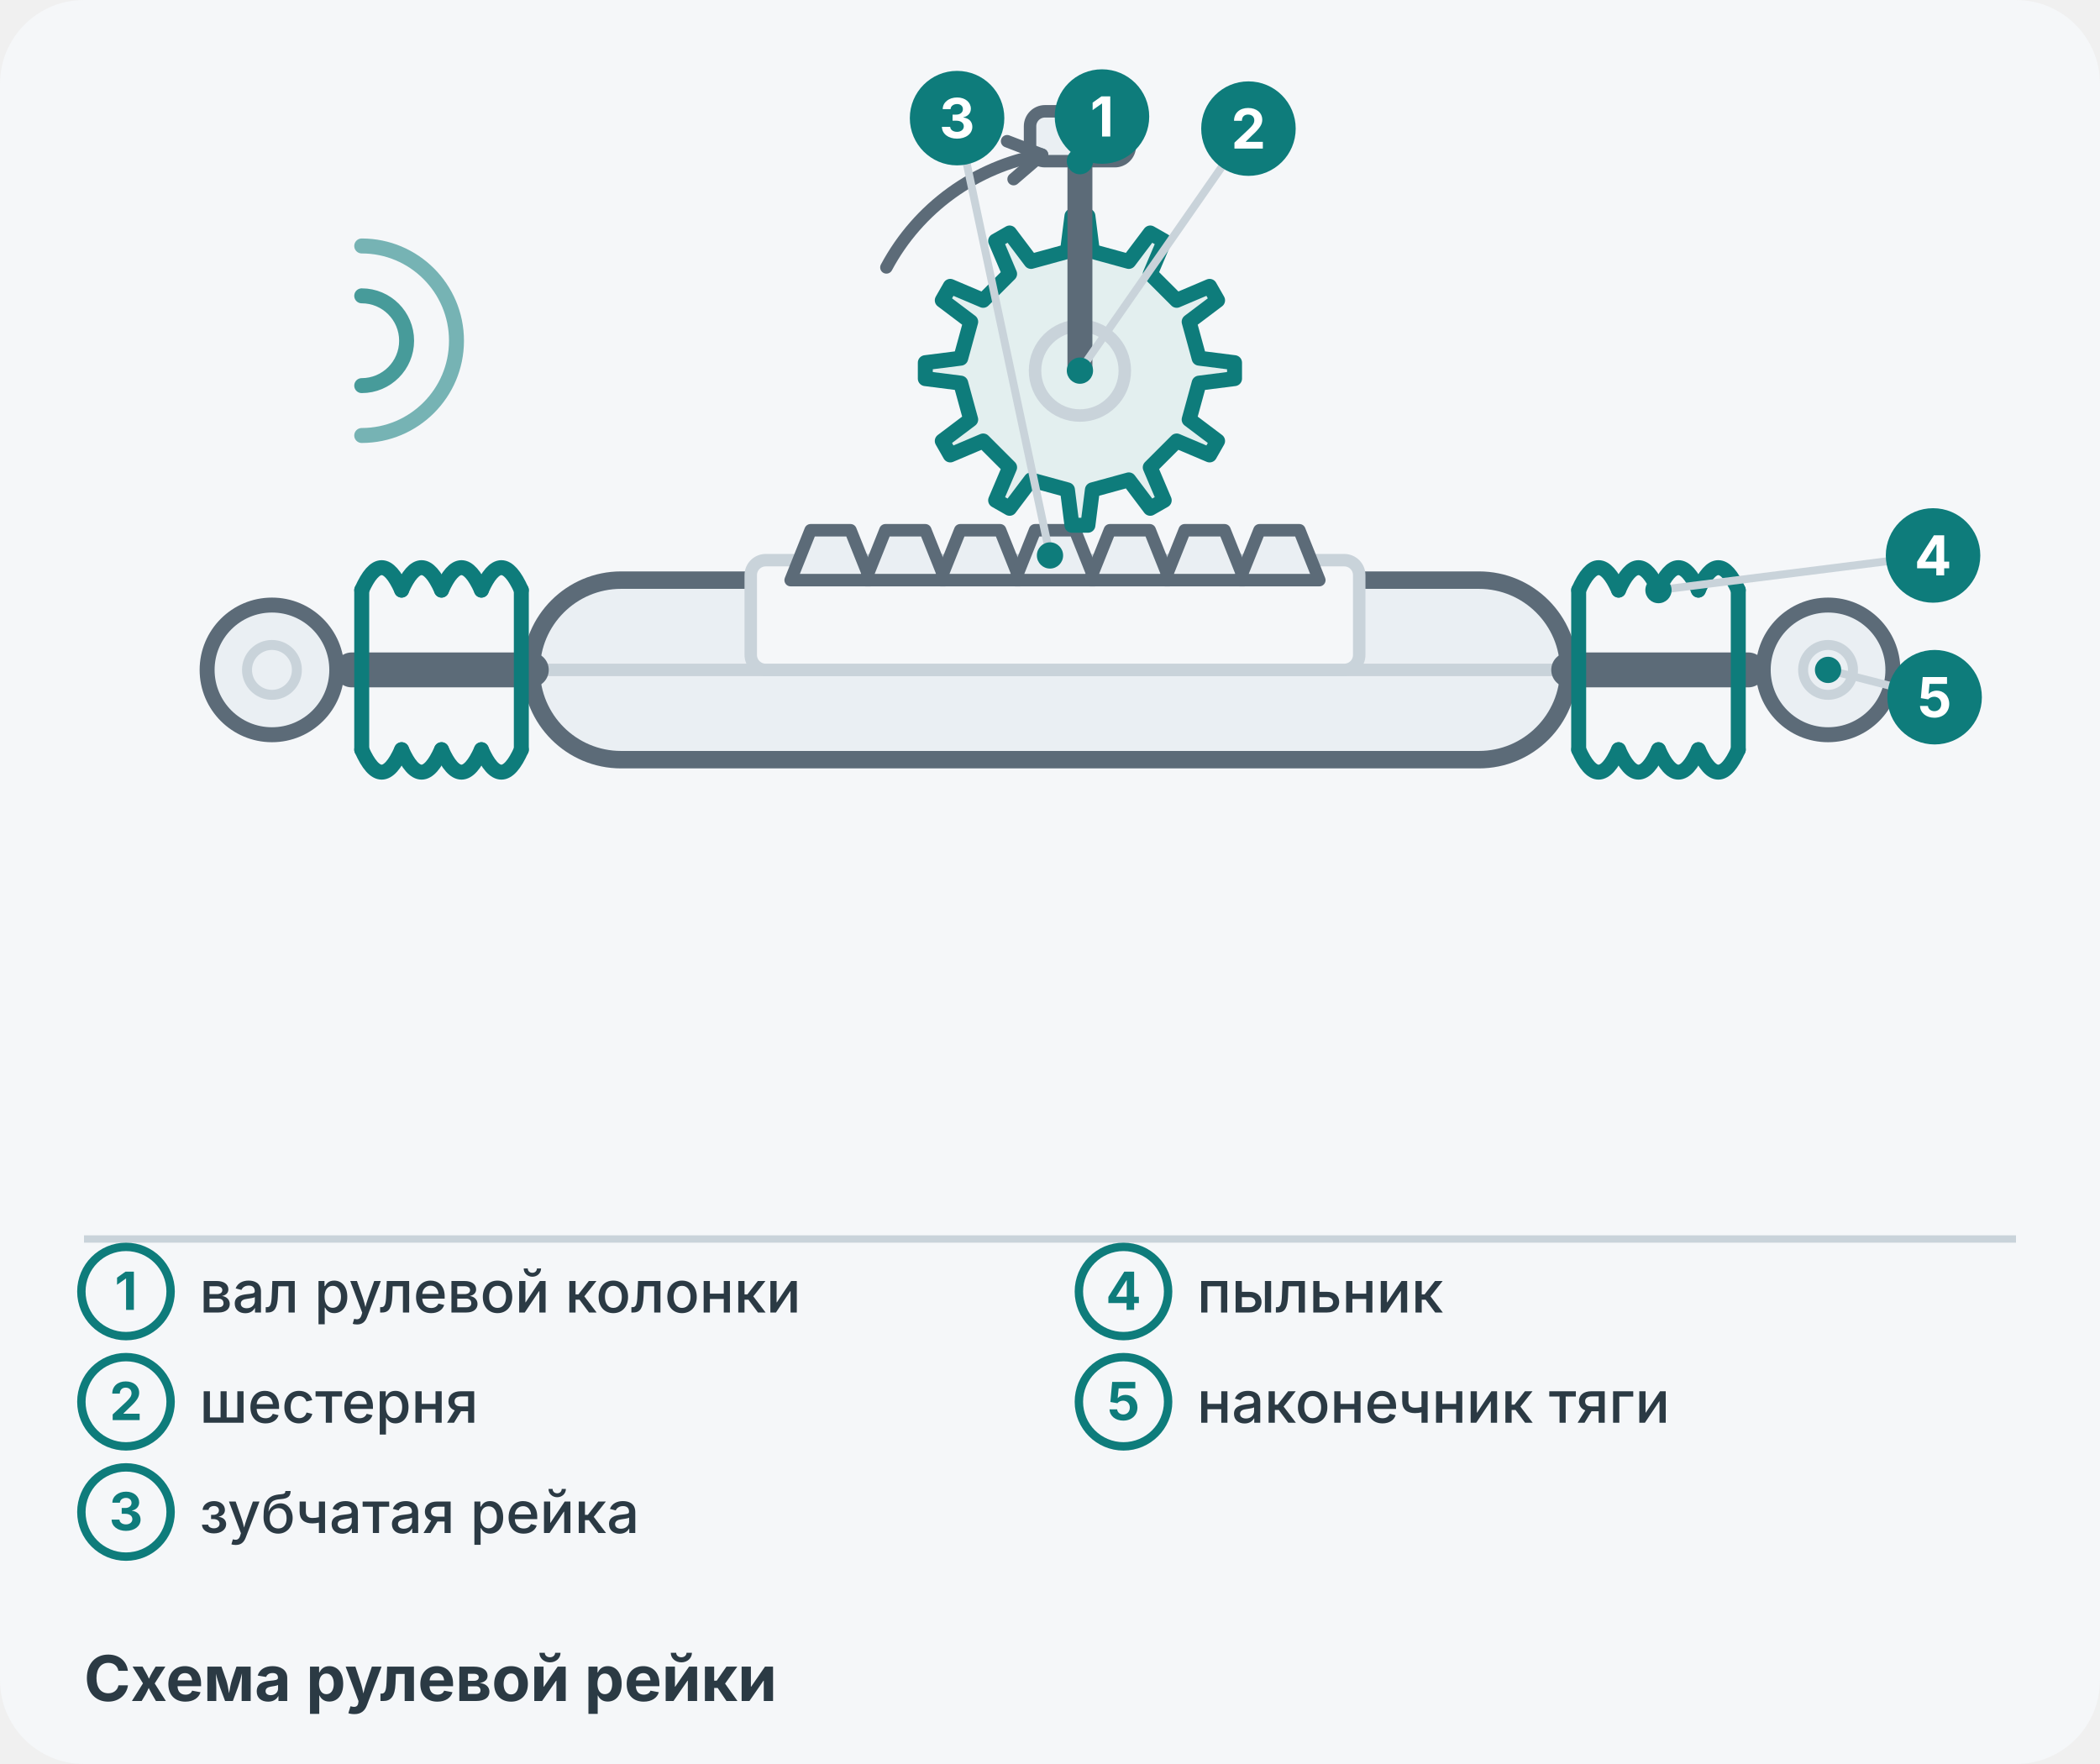
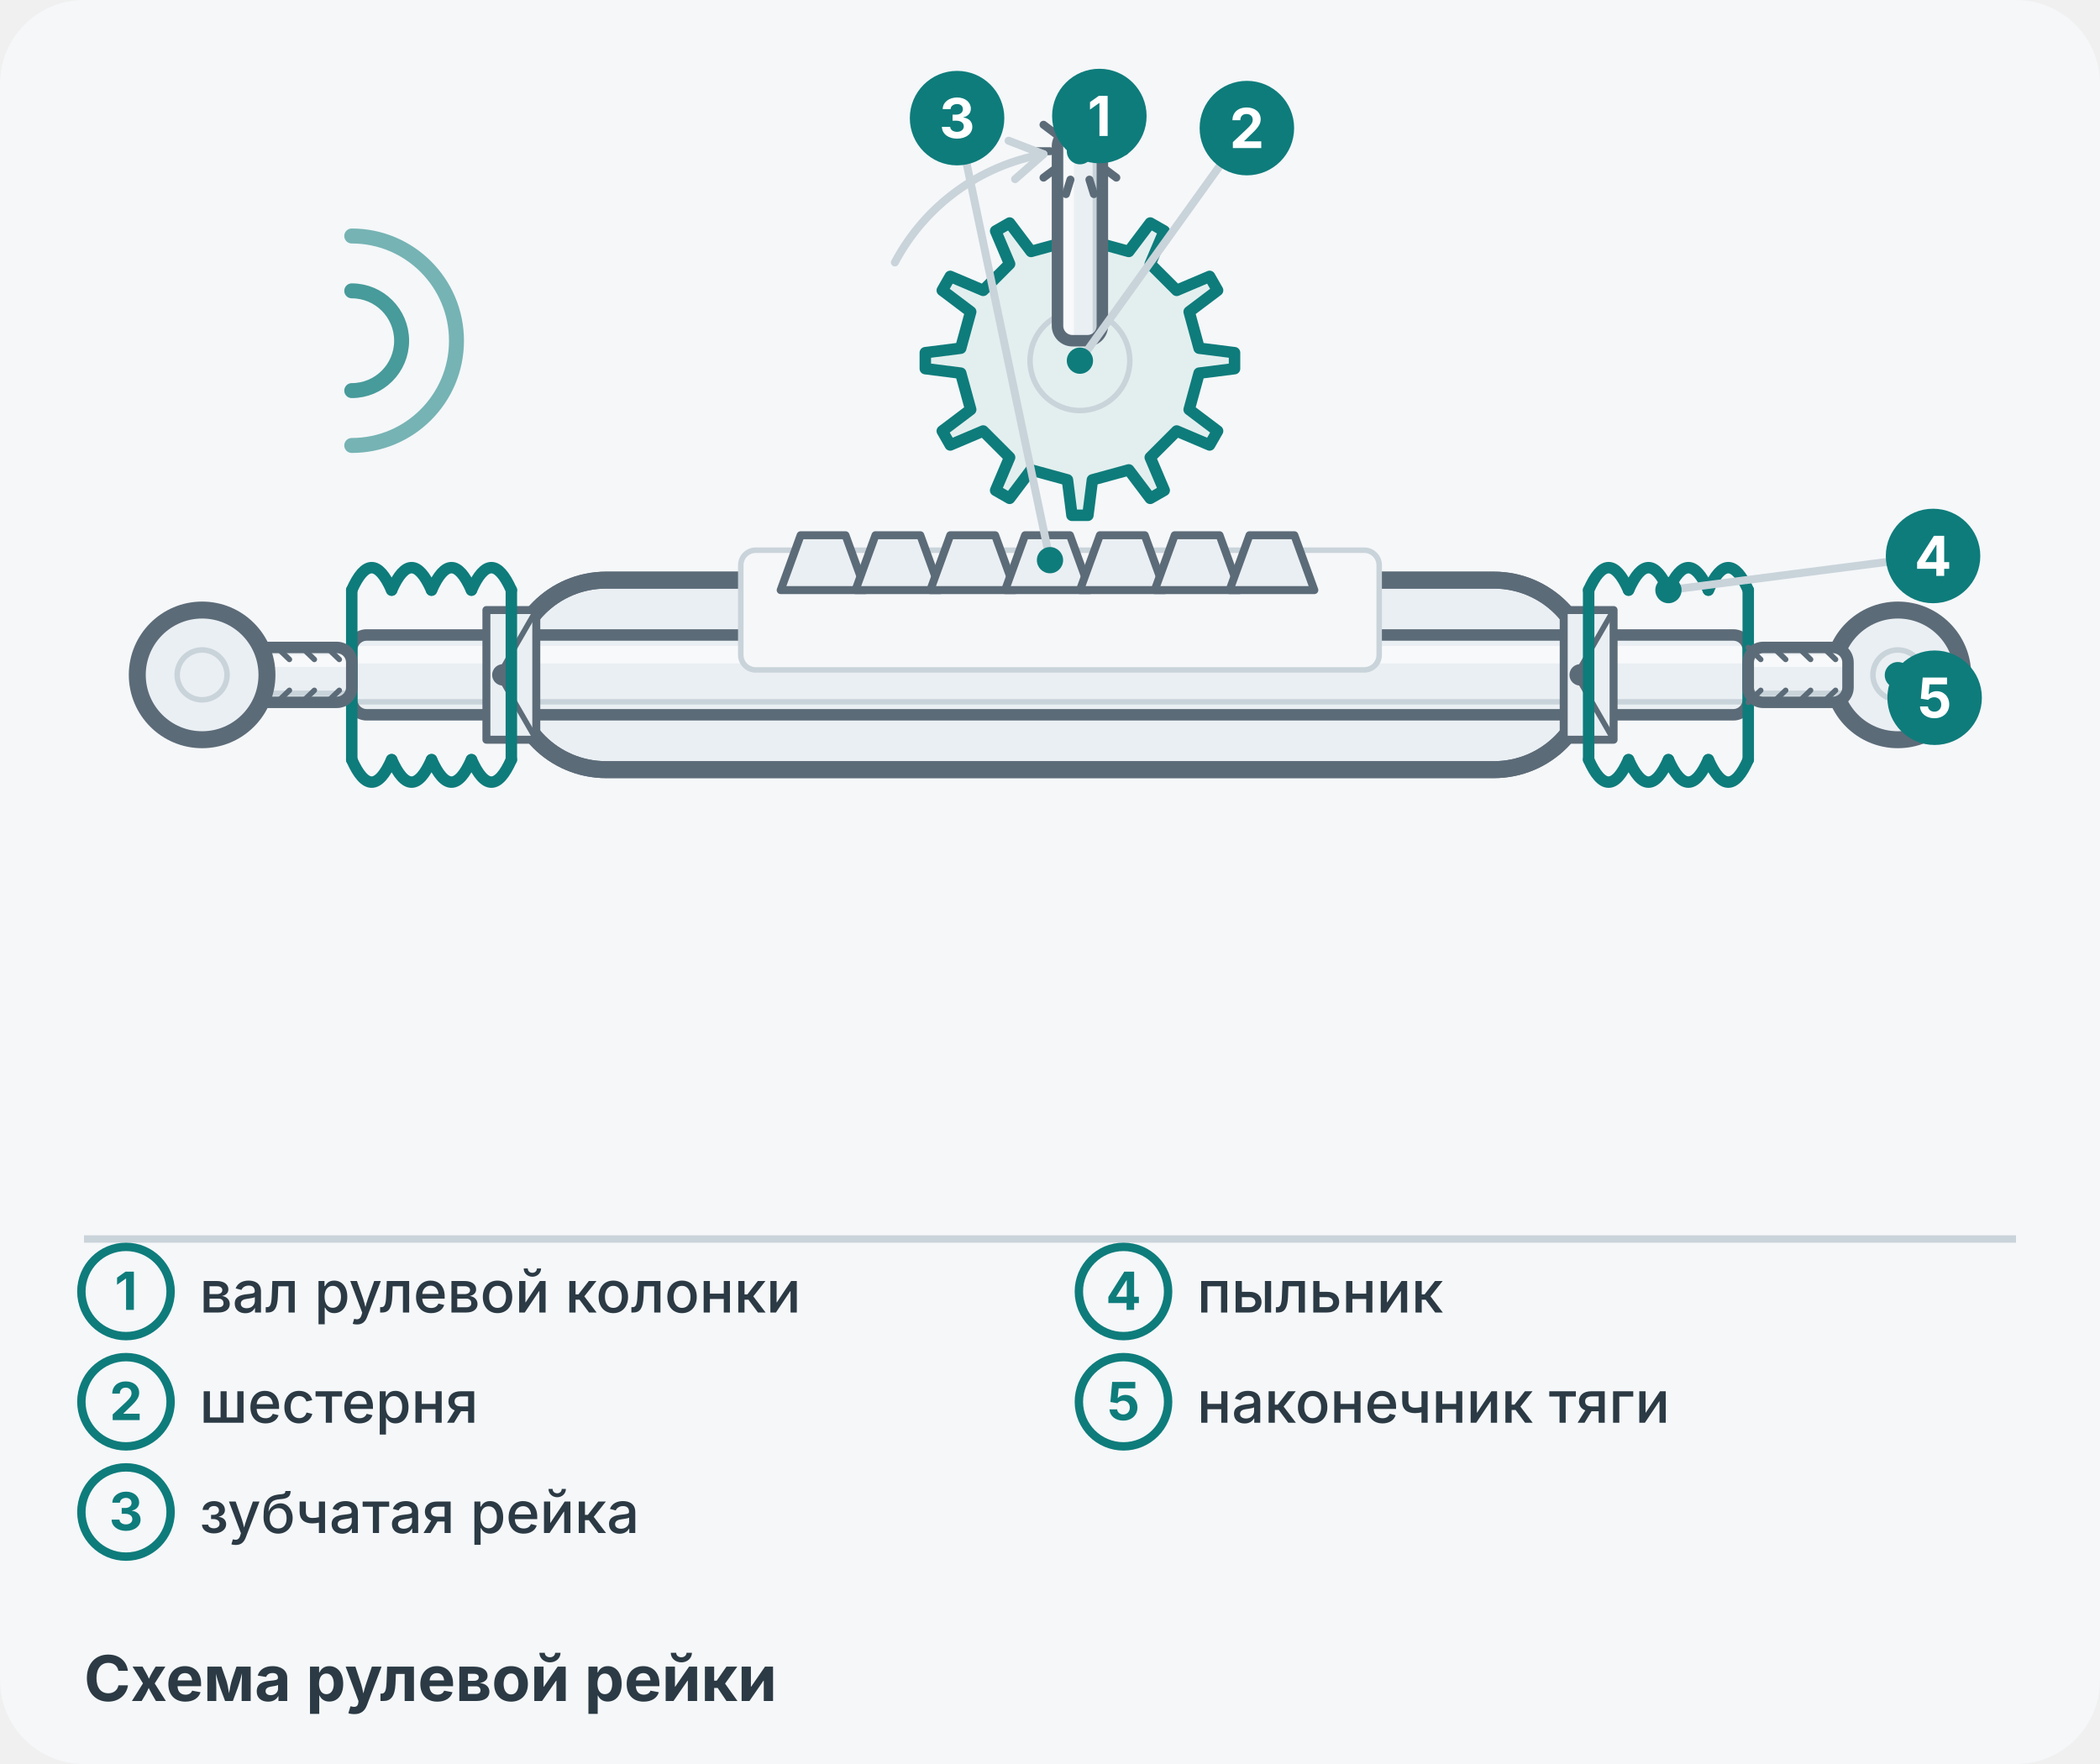
<svg xmlns="http://www.w3.org/2000/svg" viewBox="0 0 400 336" role="img" aria-label="Схема рулевой рейки">
+   <defs>
+     <pattern id="mRub" width="7" height="7" patternUnits="userSpaceOnUse">
+       <path d="M0 7 L7 0 M-1 1 L1 -1 M6 8 L8 6" stroke="#C9D3DA" stroke-width="1" />
+       <path d="M0 0 L7 7 M-1 6 L1 8 M6 -1 L8 1" stroke="#C9D3DA" stroke-width="1" />
+     </pattern>
+     <pattern id="mCer" width="8" height="8" patternUnits="userSpaceOnUse">
+       <circle cx="2" cy="2" r="1.2" fill="#C9D3DA" />
+       <circle cx="6" cy="6" r="1.2" fill="#C9D3DA" />
+     </pattern>
+     <pattern id="mFric" width="6" height="6" patternUnits="userSpaceOnUse">
+       <circle cx="1.5" cy="1.5" r="0.9" fill="#0E7C7B" opacity="0.55" />
+       <circle cx="4.5" cy="4.5" r="0.9" fill="#0E7C7B" opacity="0.55" />
+       <circle cx="4.5" cy="1.5" r="0.6" fill="#0E7C7B" opacity="0.35" />
+     </pattern>
+     <pattern id="mMet" width="6" height="6" patternUnits="userSpaceOnUse" patternTransform="rotate(45)">
+       <path d="M0 0 V6" stroke="#C9D3DA" stroke-width="1" />
+     </pattern>
+   </defs>
  <rect width="400" height="336" rx="16" fill="#F5F7F9" />
  <g transform="translate(10,6) scale(0.95)">
    <g fill="none" stroke-linecap="round" stroke-linejoin="round">
-       <rect x="96.0" y="110.0" width="208.0" height="36.0" rx="18" stroke="#5C6B78" stroke-width="3.5" fill="#EAEFF3" />
-       <path d="M 96.0 128.0 L 304.0 128.0" stroke="#C9D3DA" stroke-width="2.5" />
-       <rect x="140.0" y="106.0" width="122.0" height="22.0" rx="3" stroke="#C9D3DA" stroke-width="2.5" fill="#F5F7F9" />
-       <path d="M 148.0 110.0 L 152.0 100.0 L 160.0 100.0 L 164.0 110.0 Z" stroke="#5C6B78" stroke-width="2.5" fill="#EAEFF3" />
-       <path d="M 163.0 110.0 L 167.0 100.0 L 175.0 100.0 L 179.0 110.0 Z" stroke="#5C6B78" stroke-width="2.5" fill="#EAEFF3" />
-       <path d="M 178.0 110.0 L 182.0 100.0 L 190.0 100.0 L 194.0 110.0 Z" stroke="#5C6B78" stroke-width="2.5" fill="#EAEFF3" />
-       <path d="M 193.0 110.0 L 197.0 100.0 L 205.0 100.0 L 209.0 110.0 Z" stroke="#5C6B78" stroke-width="2.5" fill="#EAEFF3" />
-       <path d="M 208.0 110.0 L 212.0 100.0 L 220.0 100.0 L 224.0 110.0 Z" stroke="#5C6B78" stroke-width="2.5" fill="#EAEFF3" />
-       <path d="M 223.0 110.0 L 227.0 100.0 L 235.0 100.0 L 239.0 110.0 Z" stroke="#5C6B78" stroke-width="2.5" fill="#EAEFF3" />
-       <path d="M 238.0 110.0 L 242.0 100.0 L 250.0 100.0 L 254.0 110.0 Z" stroke="#5C6B78" stroke-width="2.5" fill="#EAEFF3" />
-       <path d="M 229.9 65.5 L 237.0 66.4 L 237.0 69.6 L 229.9 70.5 L 227.9 77.8 L 233.6 82.1 L 232.0 84.9 L 225.4 82.1 L 220.1 87.4 L 222.9 94.0 L 220.1 95.6 L 215.8 89.9 L 208.5 91.9 L 207.6 99.0 L 204.4 99.0 L 203.5 91.9 L 196.2 89.9 L 191.9 95.6 L 189.1 94.0 L 191.9 87.4 L 186.6 82.1 L 180.0 84.9 L 178.4 82.1 L 184.1 77.8 L 182.1 70.5 L 175.0 69.6 L 175.0 66.4 L 182.1 65.5 L 184.1 58.2 L 178.4 53.9 L 180.0 51.1 L 186.6 53.9 L 191.9 48.6 L 189.1 42.0 L 191.9 40.4 L 196.2 46.1 L 203.5 44.1 L 204.4 37.0 L 207.6 37.0 L 208.5 44.1 L 215.8 46.1 L 220.1 40.4 L 222.9 42.0 L 220.1 48.6 L 225.4 53.9 L 232.0 51.1 L 233.6 53.9 L 227.9 58.2 Z" stroke="#0E7C7B" stroke-width="3" fill="#E3EFEF" />
-       <circle cx="206.0" cy="68.0" r="9.0" stroke="#C9D3DA" stroke-width="2.5" fill="none" />
-       <path d="M 206.0 68.0 L 206.0 24.0" stroke="#5C6B78" stroke-width="5" />
-       <rect x="196.0" y="16.0" width="20.0" height="10.0" rx="3" stroke="#5C6B78" stroke-width="2.5" fill="#EAEFF3" />
-       <path d="M 167.2 47.3 A 44.0 44.0 0 0 1 198.4 24.7" stroke="#5C6B78" stroke-width="2.5" fill="none" />
-       <path d="M 192.7 29.6 L 198.4 24.7 L 191.4 22.0" stroke="#5C6B78" stroke-width="2.5" fill="none" />
-       <path d="M 60.0 128.0 L 96.0 128.0" stroke="#5C6B78" stroke-width="7" />
-       <path d="M 62.0 112.0 Q 66.0 103.0 70.0 112.0" stroke="#0E7C7B" stroke-width="3" fill="none" />
-       <path d="M 70.0 112.0 Q 74.0 103.0 78.0 112.0" stroke="#0E7C7B" stroke-width="3" fill="none" />
-       <path d="M 78.0 112.0 Q 82.0 103.0 86.0 112.0" stroke="#0E7C7B" stroke-width="3" fill="none" />
-       <path d="M 86.0 112.0 Q 90.0 103.0 94.0 112.0" stroke="#0E7C7B" stroke-width="3" fill="none" />
-       <path d="M 62.0 144.0 Q 66.0 153.0 70.0 144.0" stroke="#0E7C7B" stroke-width="3" fill="none" />
-       <path d="M 70.0 144.0 Q 74.0 153.0 78.0 144.0" stroke="#0E7C7B" stroke-width="3" fill="none" />
-       <path d="M 78.0 144.0 Q 82.0 153.0 86.0 144.0" stroke="#0E7C7B" stroke-width="3" fill="none" />
-       <path d="M 86.0 144.0 Q 90.0 153.0 94.0 144.0" stroke="#0E7C7B" stroke-width="3" fill="none" />
-       <path d="M 62.0 112.0 L 62.0 144.0" stroke="#0E7C7B" stroke-width="3" />
-       <path d="M 94.0 112.0 L 94.0 144.0" stroke="#0E7C7B" stroke-width="3" />
-       <path d="M 304.0 128.0 L 340.0 128.0" stroke="#5C6B78" stroke-width="7" />
-       <path d="M 306.0 112.0 Q 310.0 103.0 314.0 112.0" stroke="#0E7C7B" stroke-width="3" fill="none" />
-       <path d="M 314.0 112.0 Q 318.0 103.0 322.0 112.0" stroke="#0E7C7B" stroke-width="3" fill="none" />
-       <path d="M 322.0 112.0 Q 326.0 103.0 330.0 112.0" stroke="#0E7C7B" stroke-width="3" fill="none" />
-       <path d="M 330.0 112.0 Q 334.0 103.0 338.0 112.0" stroke="#0E7C7B" stroke-width="3" fill="none" />
-       <path d="M 306.0 144.0 Q 310.0 153.0 314.0 144.0" stroke="#0E7C7B" stroke-width="3" fill="none" />
-       <path d="M 314.0 144.0 Q 318.0 153.0 322.0 144.0" stroke="#0E7C7B" stroke-width="3" fill="none" />
-       <path d="M 322.0 144.0 Q 326.0 153.0 330.0 144.0" stroke="#0E7C7B" stroke-width="3" fill="none" />
-       <path d="M 330.0 144.0 Q 334.0 153.0 338.0 144.0" stroke="#0E7C7B" stroke-width="3" fill="none" />
-       <path d="M 306.0 112.0 L 306.0 144.0" stroke="#0E7C7B" stroke-width="3" />
-       <path d="M 338.0 112.0 L 338.0 144.0" stroke="#0E7C7B" stroke-width="3" />
-       <circle cx="44.0" cy="128.0" r="13.0" stroke="#5C6B78" stroke-width="3" fill="#EAEFF3" />
-       <circle cx="44.0" cy="128.0" r="5.0" stroke="#C9D3DA" stroke-width="2" fill="none" />
-       <circle cx="356.0" cy="128.0" r="13.0" stroke="#5C6B78" stroke-width="3" fill="#EAEFF3" />
-       <circle cx="356.0" cy="128.0" r="5.0" stroke="#C9D3DA" stroke-width="2" fill="none" />
-       <path d="M 62 53 A 9 9 0 0 1 62 71" stroke="#0E7C7B" stroke-width="3" opacity="0.75" />
-       <path d="M 62 43 A 19 19 0 0 1 62 81" stroke="#0E7C7B" stroke-width="3" opacity="0.55" />
+       <rect x="92.0" y="110.0" width="216.0" height="38.0" rx="19" stroke="#5C6B78" stroke-width="3.4" fill="#EAEFF3" />
+       <rect x="60.0" y="121.0" width="280.0" height="16.0" rx="3" stroke="none" stroke-width="0" fill="#EAEFF3" />
+       <rect x="60.0" y="123.2" width="280.0" height="3.5" fill="#FFFFFF" opacity="0.65" />
+       <path d="M 60.0 134.4 L 340.0 134.4" stroke="#C9D3DA" stroke-width="1.1" />
+       <rect x="60.0" y="121.0" width="280.0" height="16.0" rx="3" stroke="#5C6B78" stroke-width="2.3" fill="none" />
+       <rect x="92.0" y="110.0" width="216.0" height="38.0" rx="19" stroke="#5C6B78" stroke-width="3.4" fill="none" />
+       <rect x="138.0" y="104.0" width="128.0" height="24.0" rx="3" stroke="#C9D3DA" stroke-width="1.1" fill="#F5F7F9" />
+       <path d="M 146.0 112.0 L 150.0 101.0 L 159.0 101.0 L 163.0 112.0 Z" stroke="#5C6B78" stroke-width="1.6" fill="#EAEFF3" />
+       <path d="M 161.0 112.0 L 165.0 101.0 L 174.0 101.0 L 178.0 112.0 Z" stroke="#5C6B78" stroke-width="1.6" fill="#EAEFF3" />
+       <path d="M 176.0 112.0 L 180.0 101.0 L 189.0 101.0 L 193.0 112.0 Z" stroke="#5C6B78" stroke-width="1.6" fill="#EAEFF3" />
+       <path d="M 191.0 112.0 L 195.0 101.0 L 204.0 101.0 L 208.0 112.0 Z" stroke="#5C6B78" stroke-width="1.6" fill="#EAEFF3" />
+       <path d="M 206.0 112.0 L 210.0 101.0 L 219.0 101.0 L 223.0 112.0 Z" stroke="#5C6B78" stroke-width="1.6" fill="#EAEFF3" />
+       <path d="M 221.0 112.0 L 225.0 101.0 L 234.0 101.0 L 238.0 112.0 Z" stroke="#5C6B78" stroke-width="1.6" fill="#EAEFF3" />
+       <path d="M 236.0 112.0 L 240.0 101.0 L 249.0 101.0 L 253.0 112.0 Z" stroke="#5C6B78" stroke-width="1.6" fill="#EAEFF3" />
+       <path d="M 229.9 63.5 L 237.0 64.4 L 237.0 67.6 L 229.9 68.5 L 227.9 75.8 L 233.6 80.1 L 232.0 82.9 L 225.4 80.1 L 220.1 85.4 L 222.9 92.0 L 220.1 93.6 L 215.8 87.9 L 208.5 89.9 L 207.6 97.0 L 204.4 97.0 L 203.5 89.9 L 196.2 87.9 L 191.9 93.6 L 189.1 92.0 L 191.9 85.4 L 186.6 80.1 L 180.0 82.9 L 178.4 80.1 L 184.1 75.8 L 182.1 68.5 L 175.0 67.6 L 175.0 64.4 L 182.1 63.5 L 184.1 56.2 L 178.4 51.9 L 180.0 49.1 L 186.6 51.9 L 191.9 46.6 L 189.1 40.0 L 191.9 38.4 L 196.2 44.1 L 203.5 42.1 L 204.4 35.0 L 207.6 35.0 L 208.5 42.1 L 215.8 44.1 L 220.1 38.4 L 222.9 40.0 L 220.1 46.6 L 225.4 51.9 L 232.0 49.1 L 233.6 51.9 L 227.9 56.2 Z" stroke="#0E7C7B" stroke-width="2.3" fill="#E3EFEF" />
+       <circle cx="206.0" cy="66.0" r="10.0" stroke="#C9D3DA" stroke-width="1.1" fill="none" />
+       <rect x="201.5" y="20.0" width="9.0" height="42.0" rx="3" stroke="none" stroke-width="0" fill="#EAEFF3" />
+       <rect x="202.8" y="20.0" width="2.0" height="42.0" fill="#FFFFFF" opacity="0.65" />
+       <path d="M 209.1 20.0 L 209.1 62.0" stroke="#C9D3DA" stroke-width="1.1" />
+       <rect x="201.5" y="20.0" width="9.0" height="42.0" rx="3" stroke="#5C6B78" stroke-width="2.3" fill="none" />
+       <path d="M 212.0 24.0 L 215.0 24.0" stroke="#5C6B78" stroke-width="1.6" />
+       <path d="M 210.9 27.5 L 213.3 29.3" stroke="#5C6B78" stroke-width="1.6" />
+       <path d="M 207.9 29.7 L 208.8 32.6" stroke="#5C6B78" stroke-width="1.6" />
+       <path d="M 204.1 29.7 L 203.2 32.6" stroke="#5C6B78" stroke-width="1.6" />
+       <path d="M 201.1 27.5 L 198.7 29.3" stroke="#5C6B78" stroke-width="1.6" />
+       <path d="M 200.0 24.0 L 197.0 24.0" stroke="#5C6B78" stroke-width="1.6" />
+       <path d="M 201.1 20.5 L 198.7 18.7" stroke="#5C6B78" stroke-width="1.6" />
+       <path d="M 204.1 18.3 L 203.2 15.4" stroke="#5C6B78" stroke-width="1.6" />
+       <path d="M 207.9 18.3 L 208.8 15.4" stroke="#5C6B78" stroke-width="1.6" />
+       <path d="M 210.9 20.5 L 213.3 18.7" stroke="#5C6B78" stroke-width="1.6" />
+       <path d="M 168.9 46.3 A 42.0 42.0 0 0 1 198.7 24.6" stroke="#C9D3DA" stroke-width="1.6" fill="none" />
+       <path d="M 193.0 29.6 L 198.7 24.6 L 191.7 21.9" stroke="#C9D3DA" stroke-width="1.6" fill="none" />
+       <path d="M 87.0 116.0 L 97.0 116.0 L 97.0 142.0 L 87.0 142.0 Z" stroke="#5C6B78" stroke-width="1.6" fill="#EAEFF3" />
+       <path d="M 97.0 116.0 L 89.5 129.0 L 97.0 142.0" stroke="#5C6B78" stroke-width="1.1" fill="none" />
+       <circle cx="90.3" cy="129.0" r="1.6" stroke="#5C6B78" stroke-width="1.1" fill="#5C6B78" />
+       <path d="M 303.0 116.0 L 313.0 116.0 L 313.0 142.0 L 303.0 142.0 Z" stroke="#5C6B78" stroke-width="1.6" fill="#EAEFF3" />
+       <path d="M 313.0 116.0 L 305.5 129.0 L 313.0 142.0" stroke="#5C6B78" stroke-width="1.1" fill="none" />
+       <circle cx="306.3" cy="129.0" r="1.6" stroke="#5C6B78" stroke-width="1.1" fill="#5C6B78" />
+       <path d="M 60.0 112.0 Q 64.0 103.0 68.0 112.0" stroke="#0E7C7B" stroke-width="2.3" fill="none" />
+       <path d="M 68.0 112.0 Q 72.0 103.0 76.0 112.0" stroke="#0E7C7B" stroke-width="2.3" fill="none" />
+       <path d="M 76.0 112.0 Q 80.0 103.0 84.0 112.0" stroke="#0E7C7B" stroke-width="2.3" fill="none" />
+       <path d="M 84.0 112.0 Q 88.0 103.0 92.0 112.0" stroke="#0E7C7B" stroke-width="2.3" fill="none" />
+       <path d="M 60.0 146.0 Q 64.0 155.0 68.0 146.0" stroke="#0E7C7B" stroke-width="2.3" fill="none" />
+       <path d="M 68.0 146.0 Q 72.0 155.0 76.0 146.0" stroke="#0E7C7B" stroke-width="2.3" fill="none" />
+       <path d="M 76.0 146.0 Q 80.0 155.0 84.0 146.0" stroke="#0E7C7B" stroke-width="2.3" fill="none" />
+       <path d="M 84.0 146.0 Q 88.0 155.0 92.0 146.0" stroke="#0E7C7B" stroke-width="2.3" fill="none" />
+       <path d="M 60.0 112.0 L 60.0 146.0" stroke="#0E7C7B" stroke-width="2.3" />
+       <path d="M 92.0 112.0 L 92.0 146.0" stroke="#0E7C7B" stroke-width="2.3" />
+       <path d="M 308.0 112.0 Q 312.0 103.0 316.0 112.0" stroke="#0E7C7B" stroke-width="2.3" fill="none" />
+       <path d="M 316.0 112.0 Q 320.0 103.0 324.0 112.0" stroke="#0E7C7B" stroke-width="2.3" fill="none" />
+       <path d="M 324.0 112.0 Q 328.0 103.0 332.0 112.0" stroke="#0E7C7B" stroke-width="2.3" fill="none" />
+       <path d="M 332.0 112.0 Q 336.0 103.0 340.0 112.0" stroke="#0E7C7B" stroke-width="2.3" fill="none" />
+       <path d="M 308.0 146.0 Q 312.0 155.0 316.0 146.0" stroke="#0E7C7B" stroke-width="2.3" fill="none" />
+       <path d="M 316.0 146.0 Q 320.0 155.0 324.0 146.0" stroke="#0E7C7B" stroke-width="2.3" fill="none" />
+       <path d="M 324.0 146.0 Q 328.0 155.0 332.0 146.0" stroke="#0E7C7B" stroke-width="2.3" fill="none" />
+       <path d="M 332.0 146.0 Q 336.0 155.0 340.0 146.0" stroke="#0E7C7B" stroke-width="2.3" fill="none" />
+       <path d="M 308.0 112.0 L 308.0 146.0" stroke="#0E7C7B" stroke-width="2.3" />
+       <path d="M 340.0 112.0 L 340.0 146.0" stroke="#0E7C7B" stroke-width="2.3" />
+       <rect x="40.0" y="123.5" width="20.0" height="11.0" rx="3" stroke="none" stroke-width="0" fill="#EAEFF3" />
+       <rect x="40.0" y="125.0" width="20.0" height="2.4" fill="#FFFFFF" opacity="0.65" />
+       <path d="M 40.0 132.7 L 60.0 132.7" stroke="#C9D3DA" stroke-width="1.1" />
+       <rect x="40.0" y="123.5" width="20.0" height="11.0" rx="3" stroke="#5C6B78" stroke-width="2.3" fill="none" />
+       <path d="M 40.0 123.5 L 42.5 125.9 M 45.0 123.5 L 47.5 125.9 M 50.0 123.5 L 52.5 125.9 M 55.0 123.5 L 57.5 125.9 M 40.0 134.5 L 42.5 132.1 M 45.0 134.5 L 47.5 132.1 M 50.0 134.5 L 52.5 132.1 M 55.0 134.5 L 57.5 132.1 " stroke="#5C6B78" stroke-width="1.1" fill="none" />
+       <circle cx="30.0" cy="129.0" r="13.0" stroke="#5C6B78" stroke-width="3.4" fill="#EAEFF3" />
+       <circle cx="30.0" cy="129.0" r="5.0" stroke="#C9D3DA" stroke-width="1.1" fill="none" />
+       <circle cx="370.0" cy="129.0" r="13.0" stroke="#5C6B78" stroke-width="3.4" fill="#EAEFF3" />
+       <circle cx="370.0" cy="129.0" r="5.0" stroke="#C9D3DA" stroke-width="1.1" fill="none" />
+       <rect x="340.0" y="123.5" width="20.0" height="11.0" rx="3" stroke="none" stroke-width="0" fill="#EAEFF3" />
+       <rect x="340.0" y="125.0" width="20.0" height="2.4" fill="#FFFFFF" opacity="0.65" />
+       <path d="M 340.0 132.7 L 360.0 132.7" stroke="#C9D3DA" stroke-width="1.1" />
+       <rect x="340.0" y="123.5" width="20.0" height="11.0" rx="3" stroke="#5C6B78" stroke-width="2.3" fill="none" />
+       <path d="M 340.0 123.5 L 342.5 125.9 M 345.0 123.5 L 347.5 125.9 M 350.0 123.5 L 352.5 125.9 M 355.0 123.5 L 357.5 125.9 M 340.0 134.5 L 342.5 132.1 M 345.0 134.5 L 347.5 132.1 M 350.0 134.5 L 352.5 132.1 M 355.0 134.5 L 357.5 132.1 " stroke="#5C6B78" stroke-width="1.1" fill="none" />
+       <path d="M 60 52 A 10 10 0 0 1 60 72" stroke="#0E7C7B" stroke-width="3" opacity="0.75" />
+       <path d="M 60 41 A 21 21 0 0 1 60 83" stroke="#0E7C7B" stroke-width="3" opacity="0.55" />
    </g>
  </g>
  <path d="M 16 236 L 384 236" stroke="#C9D3DA" stroke-width="1.4" fill="none" />
  <g fill="none" stroke-linecap="round" stroke-linejoin="round">
-     <path d="M 205.7 30.7 L 209.9 22.2" stroke="#C9D3DA" stroke-width="1.5" fill="none" />
-     <circle cx="205.7" cy="30.7" r="2.5" fill="#0E7C7B" />
-     <circle cx="209.9" cy="22.2" r="9" fill="#0E7C7B" />
-     <text x="209.9" y="26.0" font-family="Manrope, Inter, system-ui, -apple-system, Segoe UI, sans-serif" font-size="10.5" font-weight="700" fill="#FFFFFF" text-anchor="middle">1</text>
-     <path d="M 205.7 70.6 L 237.8 24.5" stroke="#C9D3DA" stroke-width="1.5" fill="none" />
-     <circle cx="205.7" cy="70.6" r="2.5" fill="#0E7C7B" />
-     <circle cx="237.8" cy="24.5" r="9" fill="#0E7C7B" />
-     <text x="237.8" y="28.3" font-family="Manrope, Inter, system-ui, -apple-system, Segoe UI, sans-serif" font-size="10.5" font-weight="700" fill="#FFFFFF" text-anchor="middle">2</text>
-     <path d="M 200.0 105.8 L 182.3 22.5" stroke="#C9D3DA" stroke-width="1.5" fill="none" />
-     <circle cx="200.0" cy="105.8" r="2.5" fill="#0E7C7B" />
+     <path d="M 205.7 28.8 L 209.4 22.1" stroke="#C9D3DA" stroke-width="1.5" fill="none" />
+     <circle cx="205.7" cy="28.8" r="2.5" fill="#0E7C7B" />
+     <circle cx="209.4" cy="22.1" r="9" fill="#0E7C7B" />
+     <text x="209.4" y="25.9" font-family="Manrope, Inter, system-ui, -apple-system, Segoe UI, sans-serif" font-size="10.5" font-weight="700" fill="#FFFFFF" text-anchor="middle">1</text>
+     <path d="M 205.7 68.7 L 237.5 24.4" stroke="#C9D3DA" stroke-width="1.5" fill="none" />
+     <circle cx="205.7" cy="68.7" r="2.5" fill="#0E7C7B" />
+     <circle cx="237.5" cy="24.4" r="9" fill="#0E7C7B" />
+     <text x="237.5" y="28.2" font-family="Manrope, Inter, system-ui, -apple-system, Segoe UI, sans-serif" font-size="10.5" font-weight="700" fill="#FFFFFF" text-anchor="middle">2</text>
+     <path d="M 200.0 106.7 L 182.3 22.5" stroke="#C9D3DA" stroke-width="1.5" fill="none" />
+     <circle cx="200.0" cy="106.7" r="2.5" fill="#0E7C7B" />
    <circle cx="182.3" cy="22.5" r="9" fill="#0E7C7B" />
    <text x="182.3" y="26.3" font-family="Manrope, Inter, system-ui, -apple-system, Segoe UI, sans-serif" font-size="10.5" font-weight="700" fill="#FFFFFF" text-anchor="middle">3</text>
-     <path d="M 315.9 112.4 L 368.2 105.8" stroke="#C9D3DA" stroke-width="1.5" fill="none" />
-     <circle cx="315.9" cy="112.4" r="2.5" fill="#0E7C7B" />
-     <circle cx="368.2" cy="105.8" r="9" fill="#0E7C7B" />
-     <text x="368.2" y="109.6" font-family="Manrope, Inter, system-ui, -apple-system, Segoe UI, sans-serif" font-size="10.5" font-weight="700" fill="#FFFFFF" text-anchor="middle">4</text>
-     <path d="M 348.2 127.6 L 368.5 132.8" stroke="#C9D3DA" stroke-width="1.5" fill="none" />
-     <circle cx="348.2" cy="127.6" r="2.5" fill="#0E7C7B" />
-     <circle cx="368.5" cy="132.8" r="9" fill="#0E7C7B" />
-     <text x="368.5" y="136.6" font-family="Manrope, Inter, system-ui, -apple-system, Segoe UI, sans-serif" font-size="10.5" font-weight="700" fill="#FFFFFF" text-anchor="middle">5</text>
+     <path d="M 317.8 112.4 L 368.2 105.9" stroke="#C9D3DA" stroke-width="1.5" fill="none" />
+     <circle cx="317.8" cy="112.4" r="2.5" fill="#0E7C7B" />
+     <circle cx="368.2" cy="105.9" r="9" fill="#0E7C7B" />
+     <text x="368.2" y="109.7" font-family="Manrope, Inter, system-ui, -apple-system, Segoe UI, sans-serif" font-size="10.5" font-weight="700" fill="#FFFFFF" text-anchor="middle">4</text>
+     <path d="M 361.5 128.6 L 368.5 132.9" stroke="#C9D3DA" stroke-width="1.5" fill="none" />
+     <circle cx="361.5" cy="128.6" r="2.5" fill="#0E7C7B" />
+     <circle cx="368.5" cy="132.9" r="9" fill="#0E7C7B" />
+     <text x="368.5" y="136.7" font-family="Manrope, Inter, system-ui, -apple-system, Segoe UI, sans-serif" font-size="10.5" font-weight="700" fill="#FFFFFF" text-anchor="middle">5</text>
    <circle cx="24.0" cy="246.0" r="8.5" fill="#F5F7F9" stroke="#0E7C7B" stroke-width="1.6" />
    <text x="24.0" y="249.5" font-family="Manrope, Inter, system-ui, -apple-system, Segoe UI, sans-serif" font-size="10" font-weight="700" fill="#0E7C7B" text-anchor="middle">1</text>
    <text x="38.0" y="250.0" font-family="Manrope, Inter, system-ui, -apple-system, Segoe UI, sans-serif" font-size="11" font-weight="500" fill="#2B3A44" text-anchor="start">вал рулевой колонки</text>
    <circle cx="24.0" cy="267.0" r="8.5" fill="#F5F7F9" stroke="#0E7C7B" stroke-width="1.6" />
    <text x="24.0" y="270.5" font-family="Manrope, Inter, system-ui, -apple-system, Segoe UI, sans-serif" font-size="10" font-weight="700" fill="#0E7C7B" text-anchor="middle">2</text>
    <text x="38.0" y="271.0" font-family="Manrope, Inter, system-ui, -apple-system, Segoe UI, sans-serif" font-size="11" font-weight="500" fill="#2B3A44" text-anchor="start">шестерня</text>
    <circle cx="24.0" cy="288.0" r="8.5" fill="#F5F7F9" stroke="#0E7C7B" stroke-width="1.6" />
    <text x="24.0" y="291.5" font-family="Manrope, Inter, system-ui, -apple-system, Segoe UI, sans-serif" font-size="10" font-weight="700" fill="#0E7C7B" text-anchor="middle">3</text>
    <text x="38.0" y="292.0" font-family="Manrope, Inter, system-ui, -apple-system, Segoe UI, sans-serif" font-size="11" font-weight="500" fill="#2B3A44" text-anchor="start">зубчатая рейка</text>
    <circle cx="214.0" cy="246.0" r="8.5" fill="#F5F7F9" stroke="#0E7C7B" stroke-width="1.6" />
    <text x="214.0" y="249.5" font-family="Manrope, Inter, system-ui, -apple-system, Segoe UI, sans-serif" font-size="10" font-weight="700" fill="#0E7C7B" text-anchor="middle">4</text>
    <text x="228.0" y="250.0" font-family="Manrope, Inter, system-ui, -apple-system, Segoe UI, sans-serif" font-size="11" font-weight="500" fill="#2B3A44" text-anchor="start">пыльник</text>
    <circle cx="214.0" cy="267.0" r="8.5" fill="#F5F7F9" stroke="#0E7C7B" stroke-width="1.6" />
    <text x="214.0" y="270.5" font-family="Manrope, Inter, system-ui, -apple-system, Segoe UI, sans-serif" font-size="10" font-weight="700" fill="#0E7C7B" text-anchor="middle">5</text>
    <text x="228.0" y="271.0" font-family="Manrope, Inter, system-ui, -apple-system, Segoe UI, sans-serif" font-size="11" font-weight="500" fill="#2B3A44" text-anchor="start">наконечник тяги</text>
  </g>
  <text x="16.0" y="324.0" font-family="Manrope, Inter, system-ui, -apple-system, Segoe UI, sans-serif" font-size="12" font-weight="700" fill="#2B3A44" text-anchor="start">Схема рулевой рейки</text>
</svg>
